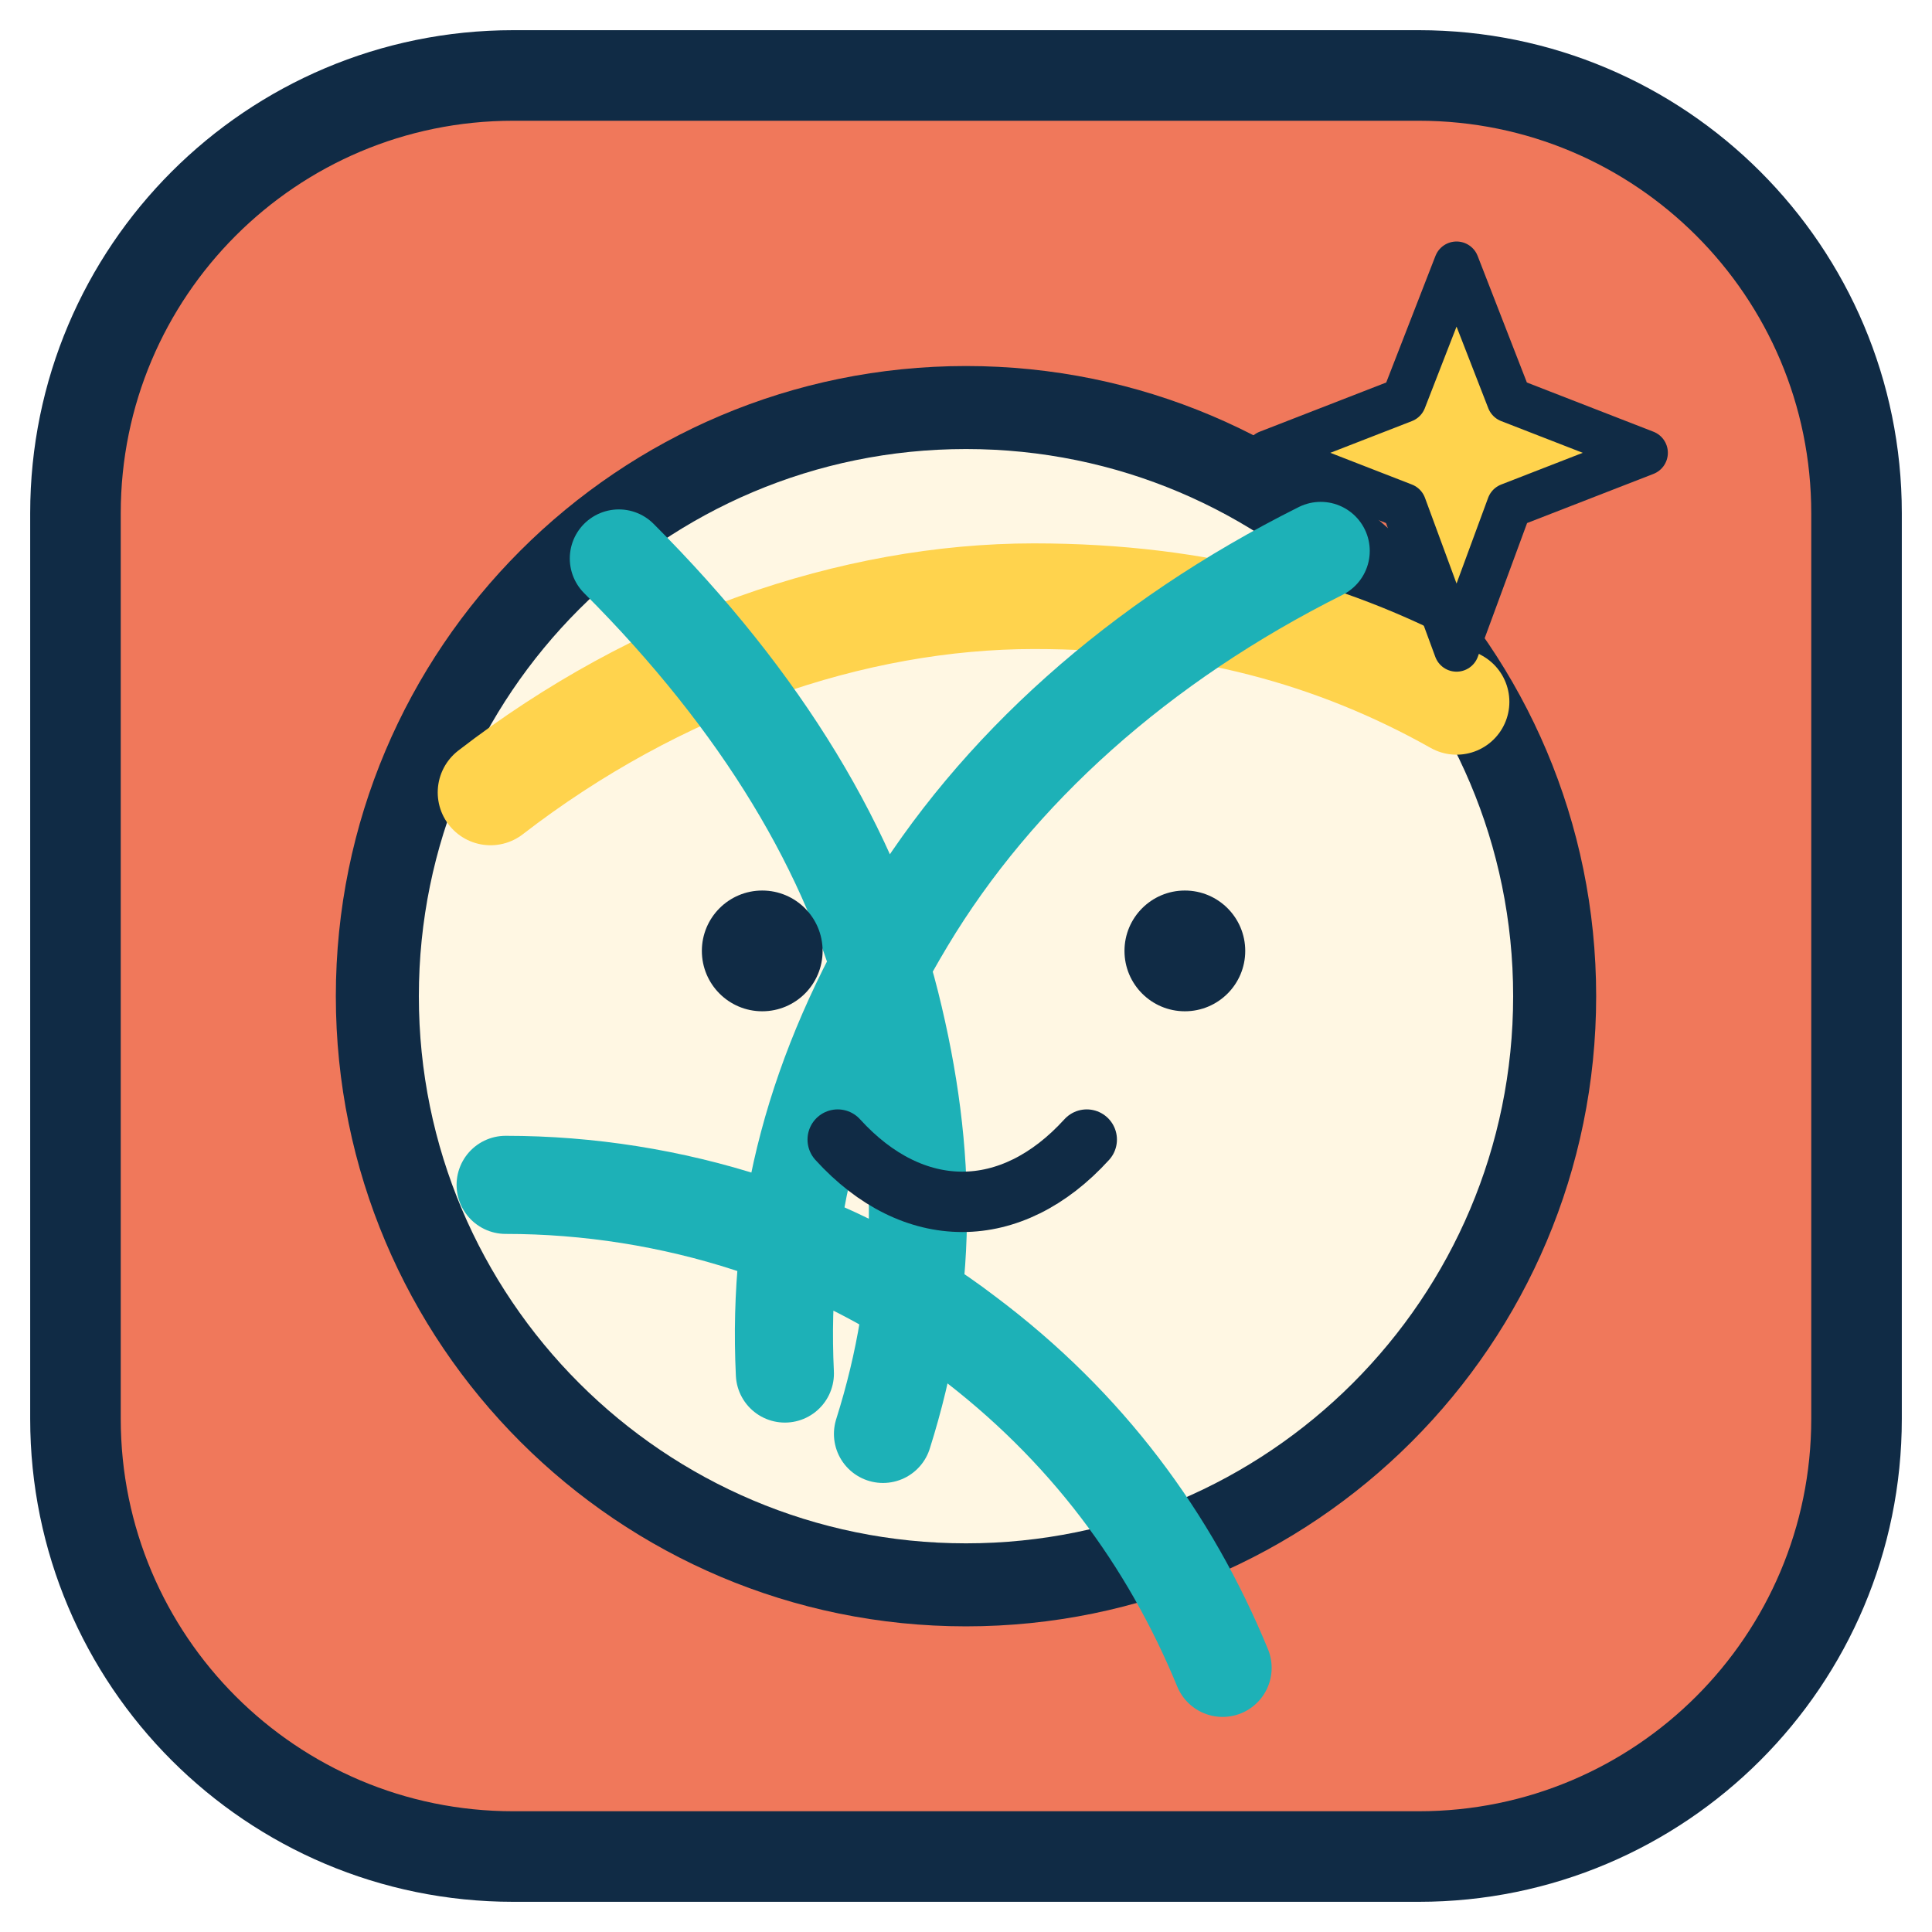
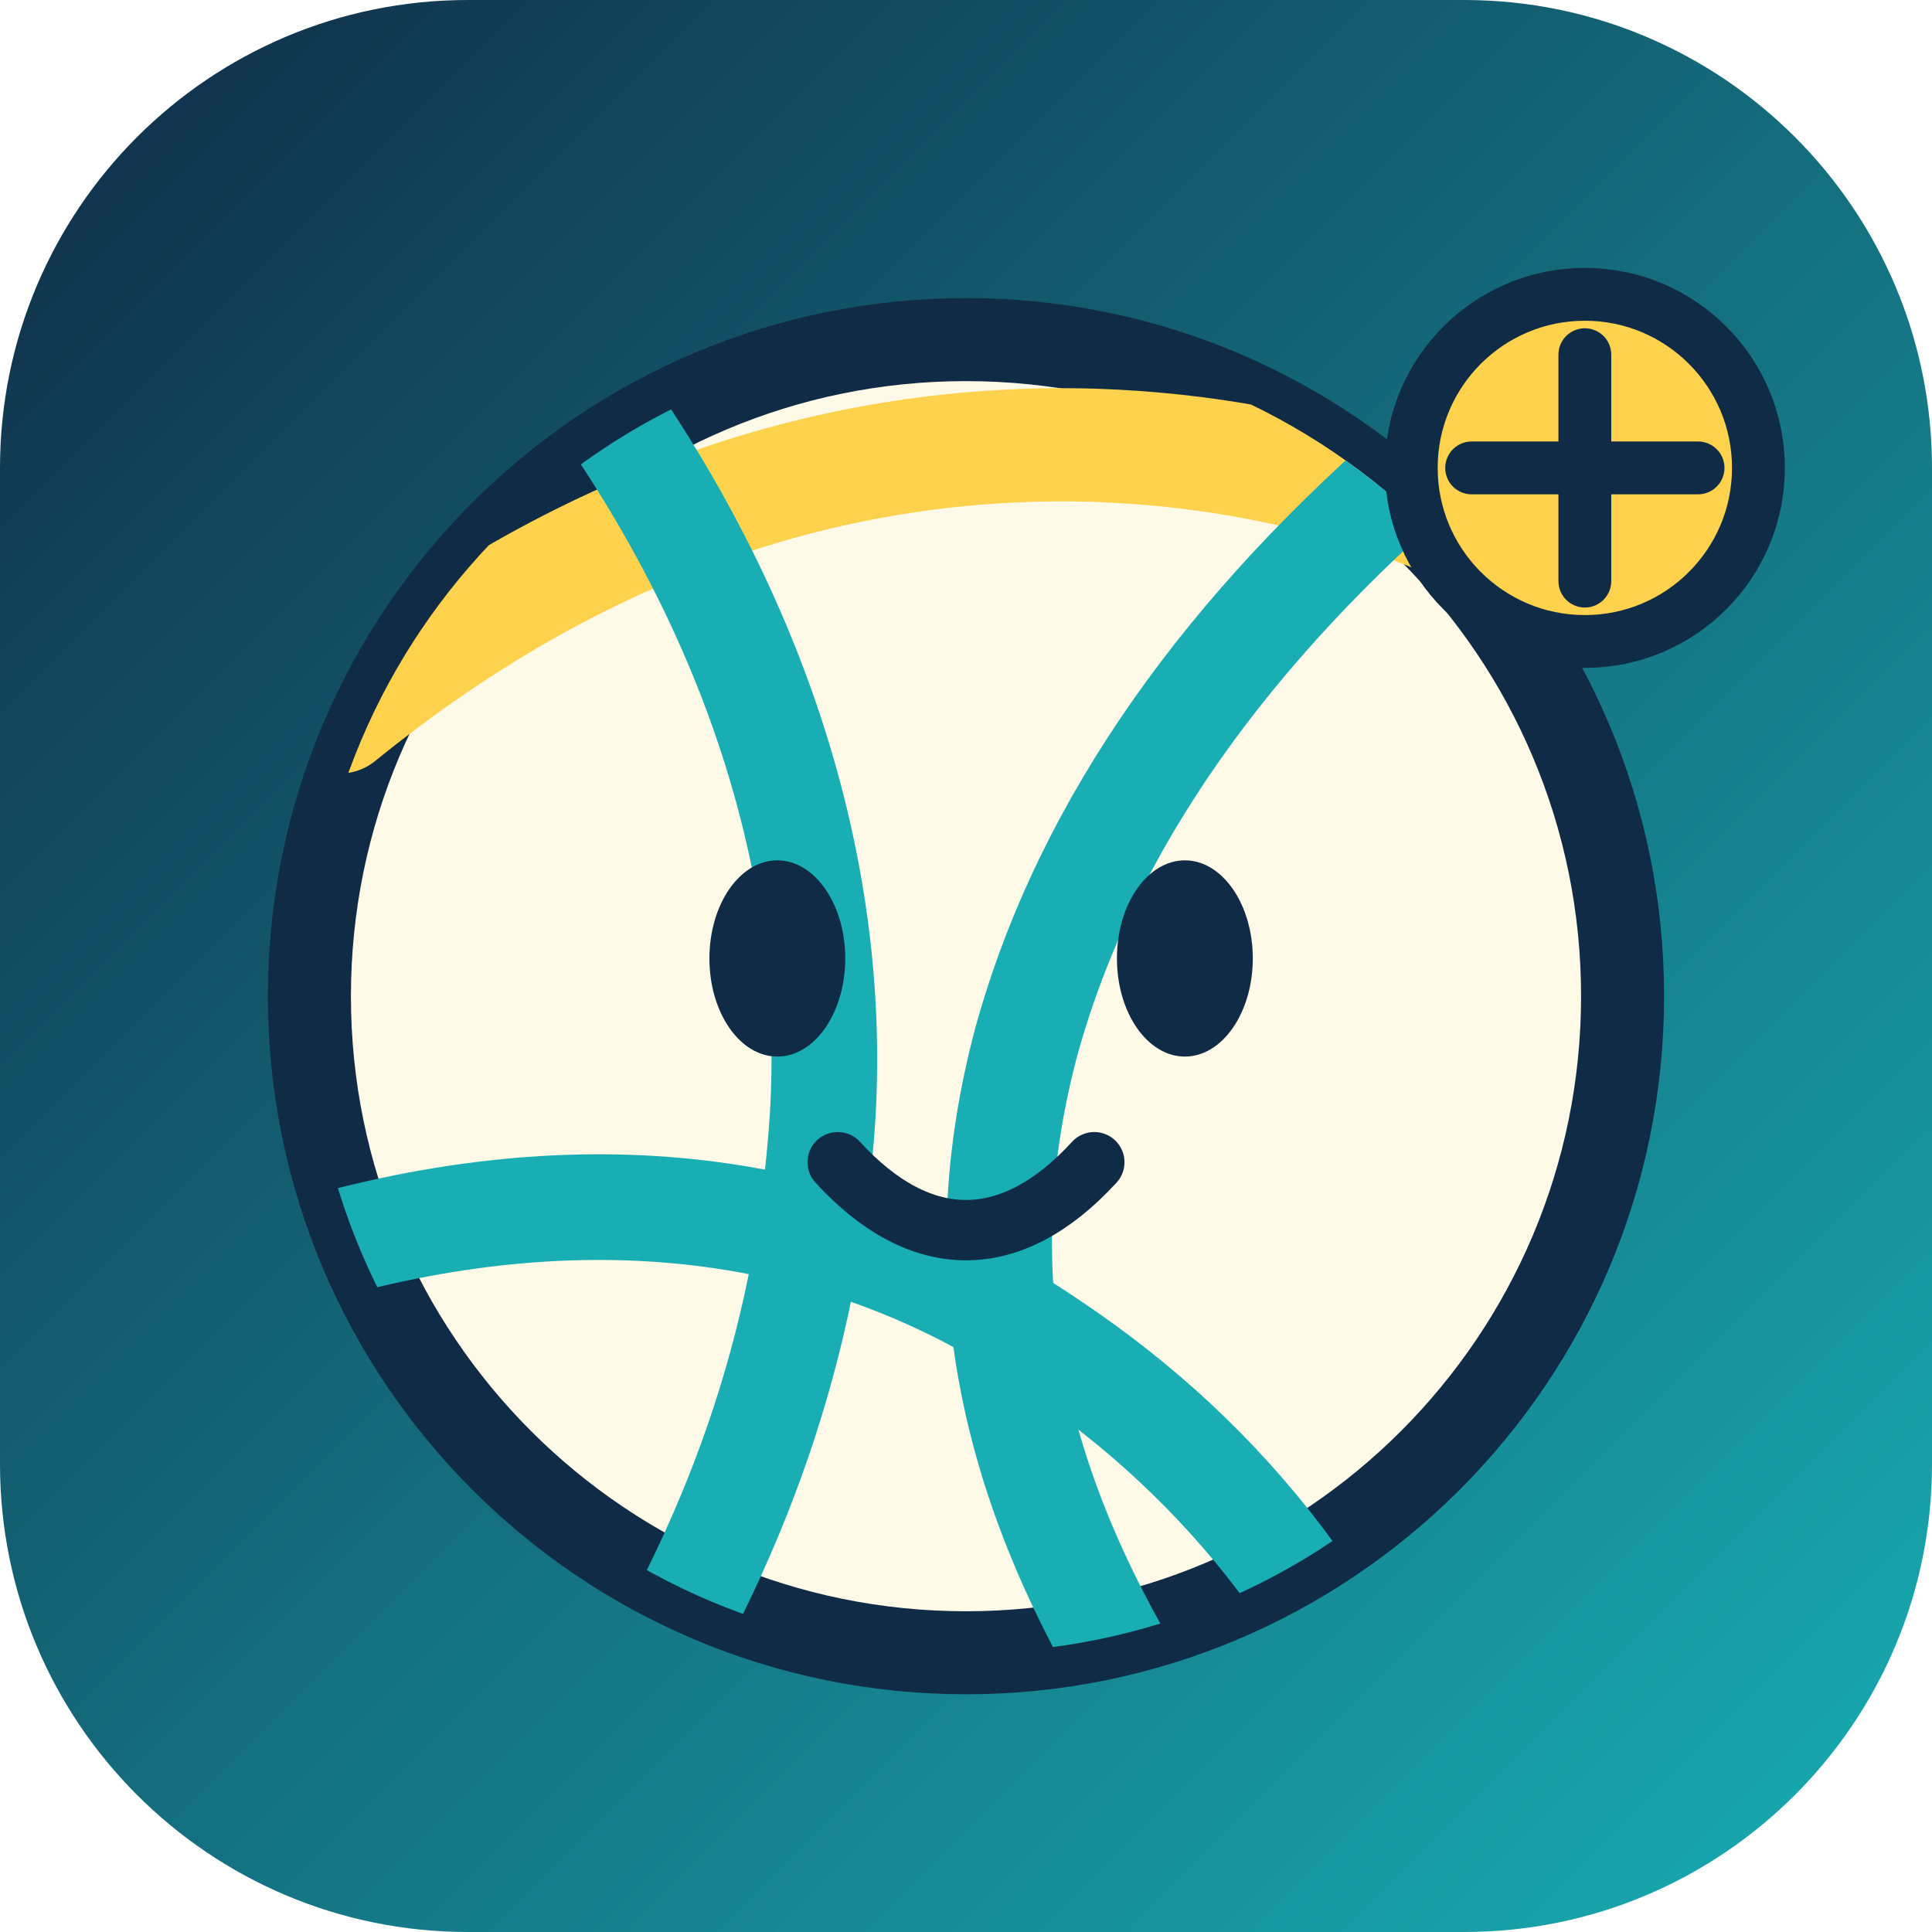
<svg xmlns="http://www.w3.org/2000/svg" viewBox="0 0 256 256">
-   <rect x="10" y="10" width="236" height="236" rx="58" fill="#f0785b" stroke="#102b45" stroke-width="12" />
-   <circle cx="128" cy="132" r="78" fill="#fff7e3" stroke="#102b45" stroke-width="11" />
-   <path d="M65 105c22-17 48-26 72-26 22 0 40 5 56 14" fill="none" stroke="#ffd34d" stroke-width="14" stroke-linecap="round" />
-   <path d="M82 74c19 19 31 39 36 59 5 20 5 38-1 57M175 73c-24 12-43 29-55 49-12 20-17 39-16 60M67 157c22 0 44 7 61 20 16 12 27 27 34 44" fill="none" stroke="#1db1b7" stroke-width="13" stroke-linecap="round" />
-   <circle cx="101" cy="126" r="8" fill="#102b45" />
-   <circle cx="157" cy="126" r="8" fill="#102b45" />
-   <path d="M111 151c10 11 23 11 33 0" fill="none" stroke="#102b45" stroke-width="8" stroke-linecap="round" />
-   <path d="M193 35l7 18 18 7-18 7-7 19-7-19-18-7 18-7Z" fill="#ffd34d" stroke="#102b45" stroke-width="6" stroke-linejoin="round" />
+   <defs>
+     <linearGradient id="bg" x1="0" y1="0" x2="1" y2="1">
+       <stop offset="0" stop-color="#102b45" />
+       <stop offset="1" stop-color="#18aeb4" />
+     </linearGradient>
+     <clipPath id="ballClip">
+       <circle cx="128" cy="132" r="87" />
+     </clipPath>
+   </defs>
+   <rect width="256" height="256" rx="62" fill="url(#bg)" />
+   <circle cx="128" cy="132" r="87" fill="#fff9e7" stroke="#102b45" stroke-width="11" />
+   <g clip-path="url(#ballClip)" fill="none" stroke-linecap="round">
+     <path d="M45 95 C77 69 111 58 145 59 C174 60 198 69 219 85" stroke="#ffd24d" stroke-width="15" />
+     <path d="M76 48 C100 80 111 115 109 148 C107 179 97 205 82 229" stroke="#18aeb4" stroke-width="14" />
+     <path d="M190 60 C163 83 144 109 136 138 C128 168 133 197 154 229" stroke="#18aeb4" stroke-width="14" />
+     <path d="M40 166 C77 155 111 159 139 178 C163 194 180 216 190 246" stroke="#18aeb4" stroke-width="14" />
+   </g>
+   <ellipse cx="103" cy="127" rx="9" ry="13" fill="#102b45" />
+   <ellipse cx="157" cy="127" rx="9" ry="13" fill="#102b45" />
+   <path d="M111 154 C122 166 134 166 145 154" fill="none" stroke="#102b45" stroke-width="8" stroke-linecap="round" />
+   <circle cx="210" cy="62" r="23" fill="#ffd24d" stroke="#102b45" stroke-width="7" />
+   <path d="M210 47v30M195 62h30" stroke="#102b45" stroke-width="7" stroke-linecap="round" />
</svg>
